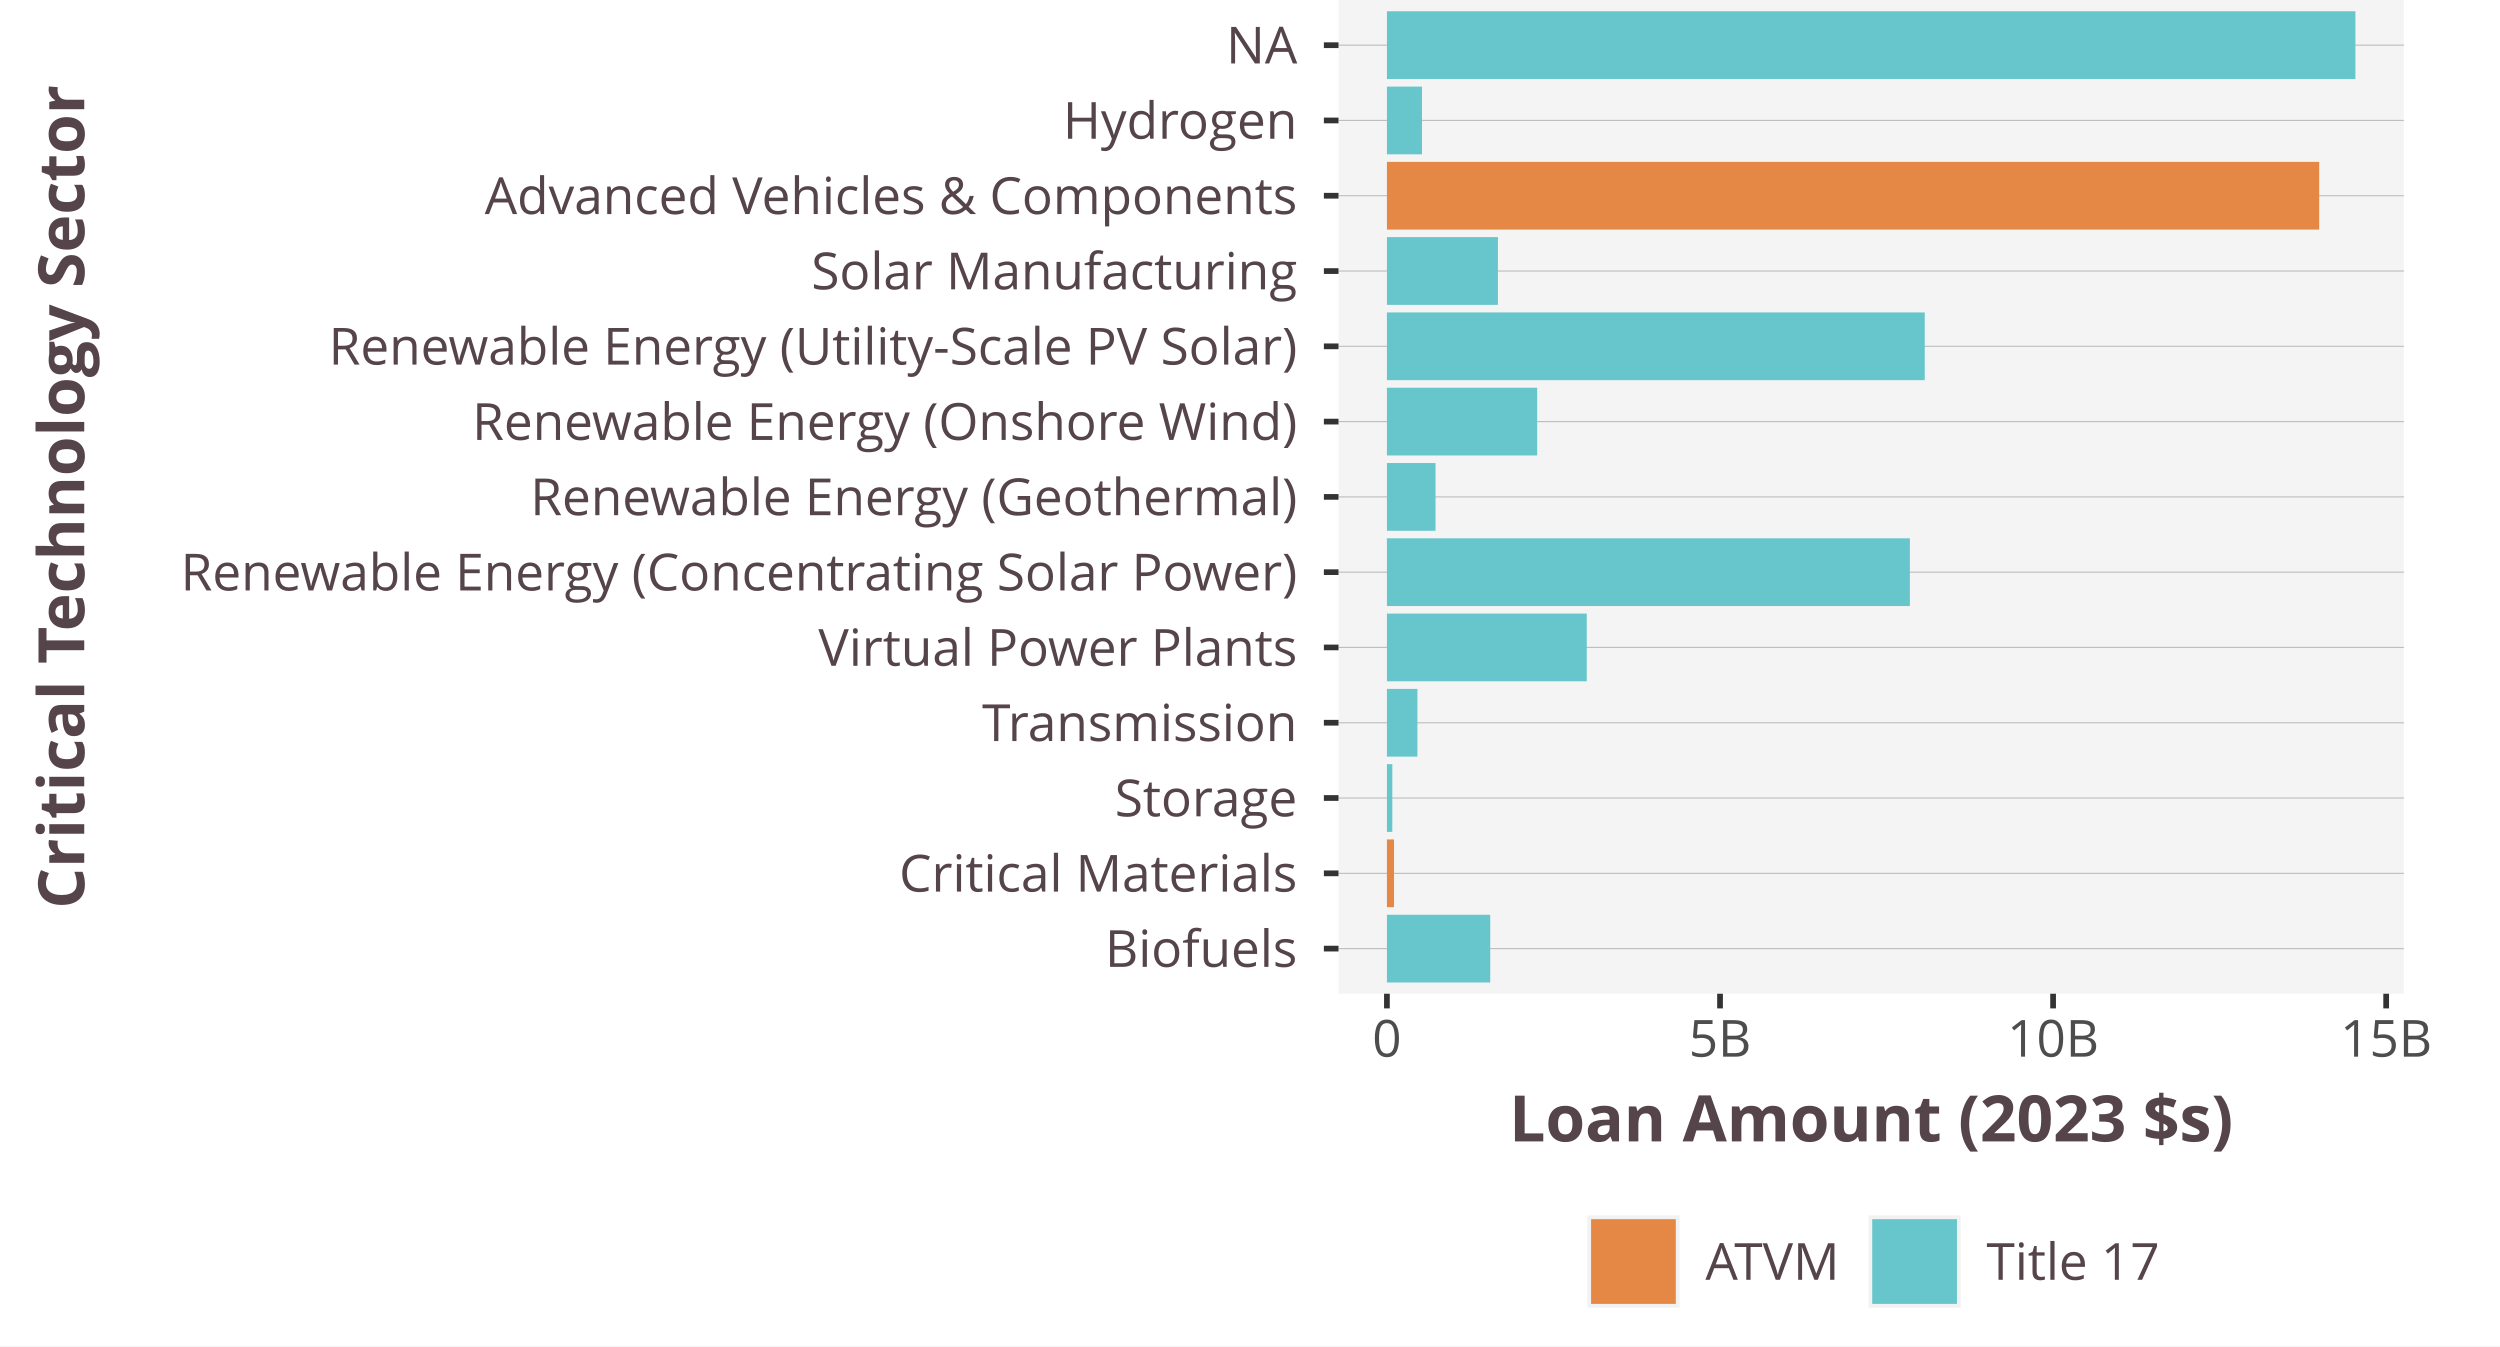
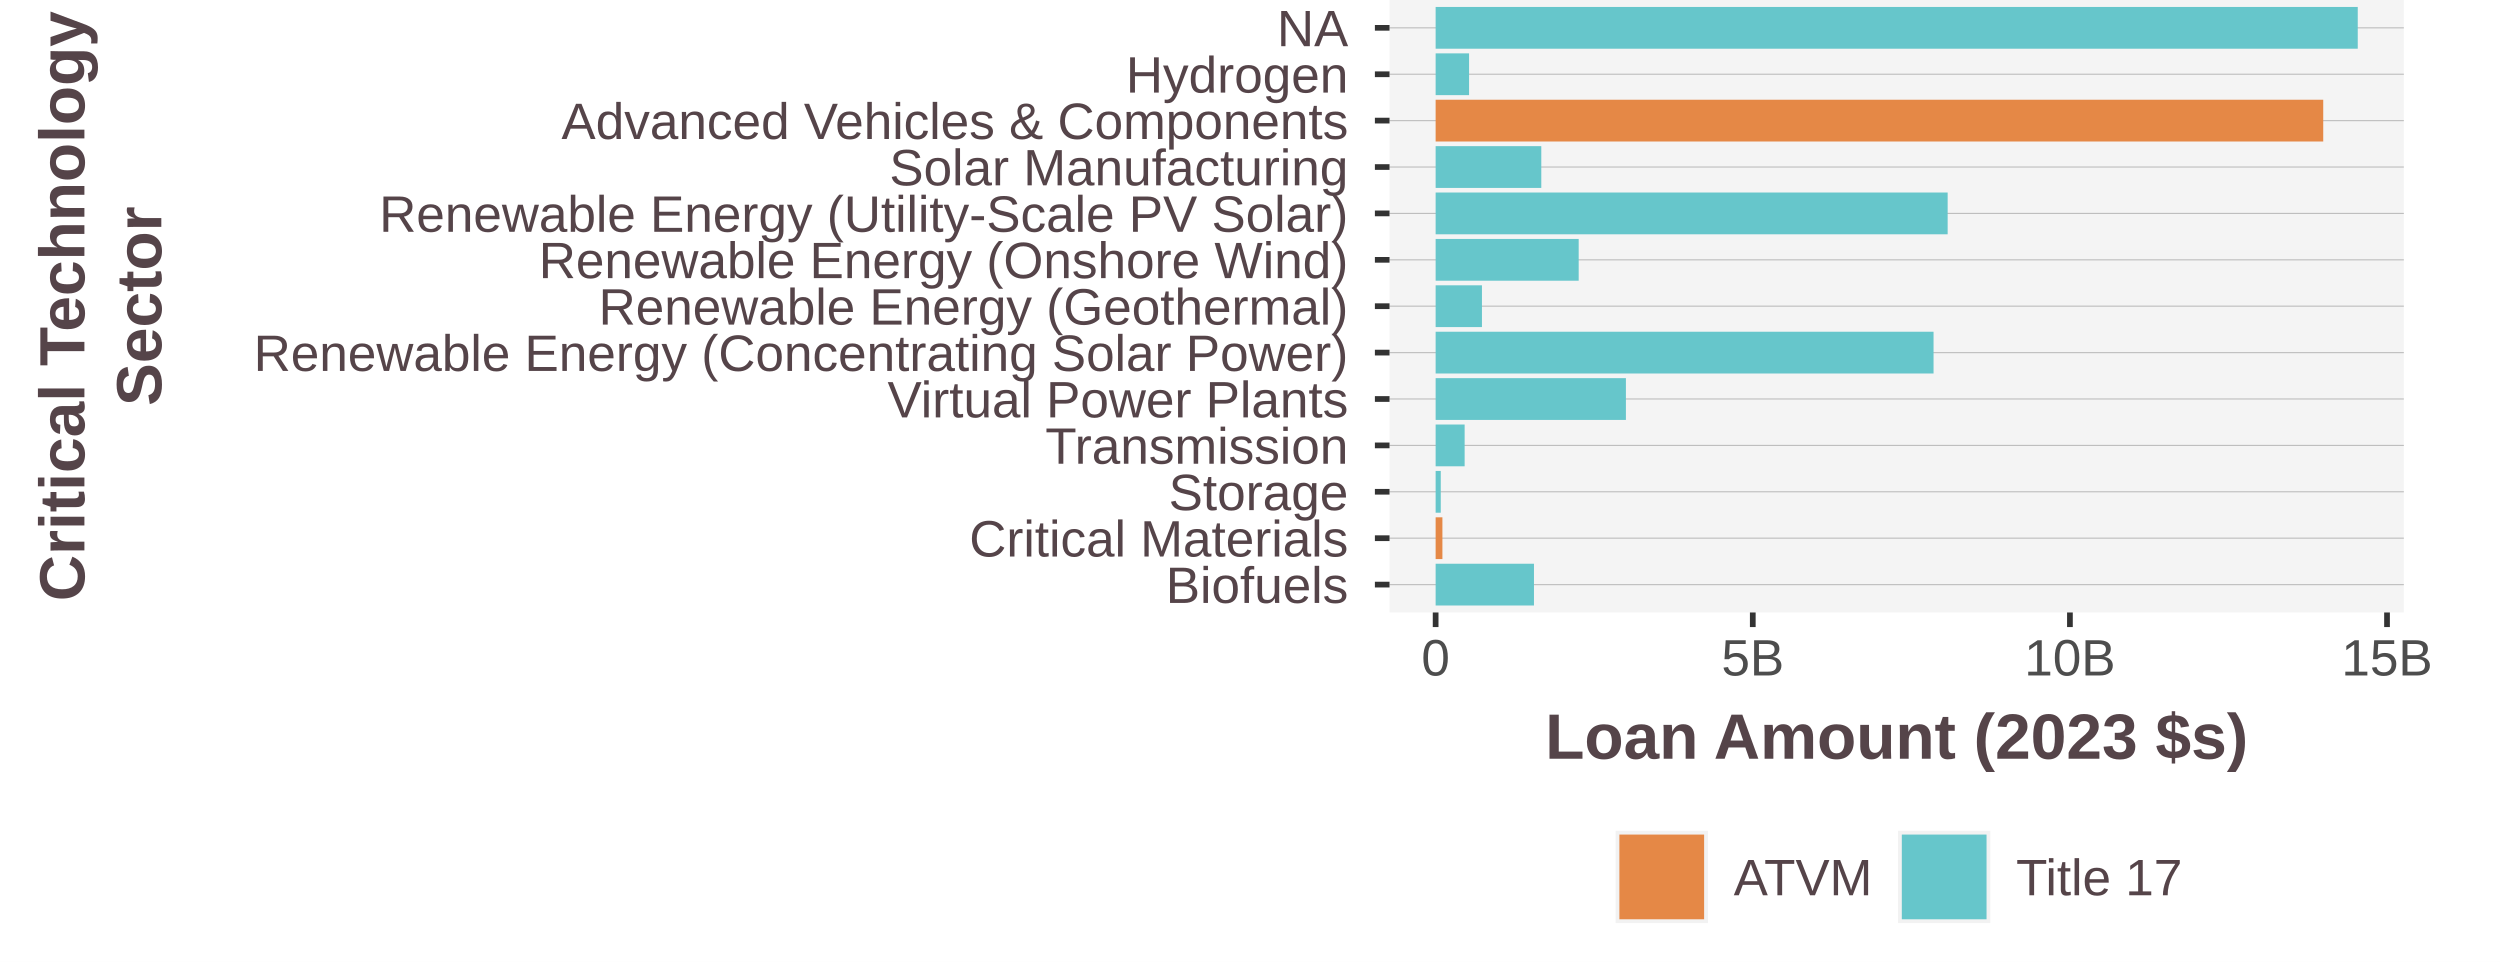
- <svg xmlns="http://www.w3.org/2000/svg" class="svglite" width="468.00pt" height="252.00pt" viewBox="0 0 468.00 252.00">
+ <svg xmlns="http://www.w3.org/2000/svg" class="svglite" width="468.00pt" height="180.00pt" viewBox="0 0 468.00 180.00">
  <defs>
    <style type="text/css">
    .svglite line, .svglite polyline, .svglite polygon, .svglite path, .svglite rect, .svglite circle {
      fill: none;
      stroke: #000000;
      stroke-linecap: round;
      stroke-linejoin: round;
      stroke-miterlimit: 10.00;
    }
    .svglite text {
      white-space: pre;
    }
  </style>
  </defs>
  <rect width="100%" height="100%" style="stroke: none; fill: #FFFFFF;" />
  <defs>
-     <clipPath id="cpMC4wMHw0NjguMDB8MC4wMHwyNTIuMDA=">
-       <rect x="0.00" y="0.00" width="468.00" height="252.00" />
+     <clipPath id="cpMC4wMHw0NjguMDB8MC4wMHwxODAuMDA=">
+       <rect x="0.00" y="0.00" width="468.00" height="180.00" />
    </clipPath>
  </defs>
-   <g clip-path="url(#cpMC4wMHw0NjguMDB8MC4wMHwyNTIuMDA=)">
-     <rect x="0.00" y="-0" width="468.00" height="252.00" style="stroke-width: 1.07; stroke: #FFFFFF; fill: #FFFFFF;" />
+   <g clip-path="url(#cpMC4wMHw0NjguMDB8MC4wMHwxODAuMDA=)">
+     <rect x="0.00" y="0.00" width="468.00" height="180.00" style="stroke-width: 1.07; stroke: #FFFFFF; fill: #FFFFFF;" />
  </g>
  <defs>
-     <clipPath id="cpMjUwLjU3fDQ1MC4wMHwwLjAwfDE4Ni4wMw==">
-       <rect x="250.57" y="0.00" width="199.43" height="186.03" />
+     <clipPath id="cpMjYwLjEyfDQ1MC4wMHwwLjAwfDExNC42NQ==">
+       <rect x="260.12" y="0.00" width="189.88" height="114.65" />
    </clipPath>
  </defs>
-   <g clip-path="url(#cpMjUwLjU3fDQ1MC4wMHwwLjAwfDE4Ni4wMw==)">
-     <rect x="250.57" y="0.00" width="199.43" height="186.03" style="stroke-width: 1.07; stroke: none; fill: #F4F4F4;" />
-     <polyline points="250.57,177.58 450.00,177.58 " style="stroke-width: 0.21; stroke: #BEBEBE; stroke-linecap: butt;" />
-     <polyline points="250.57,163.49 450.00,163.49 " style="stroke-width: 0.21; stroke: #BEBEBE; stroke-linecap: butt;" />
-     <polyline points="250.57,149.39 450.00,149.39 " style="stroke-width: 0.21; stroke: #BEBEBE; stroke-linecap: butt;" />
-     <polyline points="250.57,135.30 450.00,135.30 " style="stroke-width: 0.21; stroke: #BEBEBE; stroke-linecap: butt;" />
-     <polyline points="250.57,121.20 450.00,121.20 " style="stroke-width: 0.21; stroke: #BEBEBE; stroke-linecap: butt;" />
-     <polyline points="250.57,107.11 450.00,107.11 " style="stroke-width: 0.21; stroke: #BEBEBE; stroke-linecap: butt;" />
-     <polyline points="250.57,93.02 450.00,93.02 " style="stroke-width: 0.21; stroke: #BEBEBE; stroke-linecap: butt;" />
-     <polyline points="250.57,78.92 450.00,78.92 " style="stroke-width: 0.21; stroke: #BEBEBE; stroke-linecap: butt;" />
-     <polyline points="250.57,64.83 450.00,64.83 " style="stroke-width: 0.21; stroke: #BEBEBE; stroke-linecap: butt;" />
-     <polyline points="250.57,50.74 450.00,50.74 " style="stroke-width: 0.21; stroke: #BEBEBE; stroke-linecap: butt;" />
-     <polyline points="250.57,36.64 450.00,36.64 " style="stroke-width: 0.21; stroke: #BEBEBE; stroke-linecap: butt;" />
-     <polyline points="250.57,22.55 450.00,22.55 " style="stroke-width: 0.21; stroke: #BEBEBE; stroke-linecap: butt;" />
-     <polyline points="250.57,8.46 450.00,8.46 " style="stroke-width: 0.21; stroke: #BEBEBE; stroke-linecap: butt;" />
-     <rect x="259.63" y="30.30" width="174.52" height="12.68" style="stroke-width: 1.07; stroke: none; stroke-linecap: butt; stroke-linejoin: miter; fill: #E58846;" />
-     <rect x="259.63" y="157.14" width="1.33" height="12.68" style="stroke-width: 1.07; stroke: none; stroke-linecap: butt; stroke-linejoin: miter; fill: #E58846;" />
-     <rect x="259.63" y="2.11" width="181.30" height="12.68" style="stroke-width: 1.07; stroke: none; stroke-linecap: butt; stroke-linejoin: miter; fill: #66C6CB;" />
-     <rect x="259.63" y="171.24" width="19.34" height="12.68" style="stroke-width: 1.07; stroke: none; stroke-linecap: butt; stroke-linejoin: miter; fill: #66C6CB;" />
-     <rect x="259.63" y="16.21" width="6.57" height="12.68" style="stroke-width: 1.07; stroke: none; stroke-linecap: butt; stroke-linejoin: miter; fill: #66C6CB;" />
-     <rect x="259.63" y="100.77" width="97.90" height="12.68" style="stroke-width: 1.07; stroke: none; stroke-linecap: butt; stroke-linejoin: miter; fill: #66C6CB;" />
-     <rect x="259.63" y="86.68" width="9.10" height="12.68" style="stroke-width: 1.07; stroke: none; stroke-linecap: butt; stroke-linejoin: miter; fill: #66C6CB;" />
-     <rect x="259.63" y="72.58" width="28.13" height="12.68" style="stroke-width: 1.07; stroke: none; stroke-linecap: butt; stroke-linejoin: miter; fill: #66C6CB;" />
-     <rect x="259.63" y="58.49" width="100.68" height="12.68" style="stroke-width: 1.07; stroke: none; stroke-linecap: butt; stroke-linejoin: miter; fill: #66C6CB;" />
-     <rect x="259.63" y="44.39" width="20.78" height="12.68" style="stroke-width: 1.07; stroke: none; stroke-linecap: butt; stroke-linejoin: miter; fill: #66C6CB;" />
-     <rect x="259.63" y="143.05" width="1.01" height="12.68" style="stroke-width: 1.07; stroke: none; stroke-linecap: butt; stroke-linejoin: miter; fill: #66C6CB;" />
-     <rect x="259.63" y="128.96" width="5.71" height="12.68" style="stroke-width: 1.07; stroke: none; stroke-linecap: butt; stroke-linejoin: miter; fill: #66C6CB;" />
-     <rect x="259.63" y="114.86" width="37.41" height="12.68" style="stroke-width: 1.07; stroke: none; stroke-linecap: butt; stroke-linejoin: miter; fill: #66C6CB;" />
+   <g clip-path="url(#cpMjYwLjEyfDQ1MC4wMHwwLjAwfDExNC42NQ==)">
+     <rect x="260.12" y="0.00" width="189.88" height="114.65" style="stroke-width: 1.07; stroke: none; fill: #F4F4F4;" />
+     <polyline points="260.12,109.44 450.00,109.44 " style="stroke-width: 0.21; stroke: #BEBEBE; stroke-linecap: butt;" />
+     <polyline points="260.12,100.75 450.00,100.75 " style="stroke-width: 0.21; stroke: #BEBEBE; stroke-linecap: butt;" />
+     <polyline points="260.12,92.06 450.00,92.06 " style="stroke-width: 0.21; stroke: #BEBEBE; stroke-linecap: butt;" />
+     <polyline points="260.12,83.38 450.00,83.38 " style="stroke-width: 0.21; stroke: #BEBEBE; stroke-linecap: butt;" />
+     <polyline points="260.12,74.69 450.00,74.69 " style="stroke-width: 0.21; stroke: #BEBEBE; stroke-linecap: butt;" />
+     <polyline points="260.12,66.01 450.00,66.01 " style="stroke-width: 0.21; stroke: #BEBEBE; stroke-linecap: butt;" />
+     <polyline points="260.12,57.32 450.00,57.32 " style="stroke-width: 0.21; stroke: #BEBEBE; stroke-linecap: butt;" />
+     <polyline points="260.12,48.64 450.00,48.64 " style="stroke-width: 0.21; stroke: #BEBEBE; stroke-linecap: butt;" />
+     <polyline points="260.12,39.95 450.00,39.95 " style="stroke-width: 0.21; stroke: #BEBEBE; stroke-linecap: butt;" />
+     <polyline points="260.12,31.27 450.00,31.27 " style="stroke-width: 0.21; stroke: #BEBEBE; stroke-linecap: butt;" />
+     <polyline points="260.12,22.58 450.00,22.58 " style="stroke-width: 0.21; stroke: #BEBEBE; stroke-linecap: butt;" />
+     <polyline points="260.12,13.90 450.00,13.90 " style="stroke-width: 0.21; stroke: #BEBEBE; stroke-linecap: butt;" />
+     <polyline points="260.12,5.21 450.00,5.21 " style="stroke-width: 0.21; stroke: #BEBEBE; stroke-linecap: butt;" />
+     <rect x="268.75" y="18.67" width="166.16" height="7.82" style="stroke-width: 1.07; stroke: none; stroke-linecap: butt; stroke-linejoin: miter; fill: #E58846;" />
+     <rect x="268.75" y="96.84" width="1.27" height="7.82" style="stroke-width: 1.07; stroke: none; stroke-linecap: butt; stroke-linejoin: miter; fill: #E58846;" />
+     <rect x="268.75" y="1.30" width="172.62" height="7.82" style="stroke-width: 1.07; stroke: none; stroke-linecap: butt; stroke-linejoin: miter; fill: #66C6CB;" />
+     <rect x="268.75" y="105.53" width="18.41" height="7.82" style="stroke-width: 1.07; stroke: none; stroke-linecap: butt; stroke-linejoin: miter; fill: #66C6CB;" />
+     <rect x="268.75" y="9.99" width="6.26" height="7.82" style="stroke-width: 1.07; stroke: none; stroke-linecap: butt; stroke-linejoin: miter; fill: #66C6CB;" />
+     <rect x="268.75" y="62.10" width="93.21" height="7.82" style="stroke-width: 1.07; stroke: none; stroke-linecap: butt; stroke-linejoin: miter; fill: #66C6CB;" />
+     <rect x="268.75" y="53.41" width="8.67" height="7.82" style="stroke-width: 1.07; stroke: none; stroke-linecap: butt; stroke-linejoin: miter; fill: #66C6CB;" />
+     <rect x="268.75" y="44.73" width="26.78" height="7.82" style="stroke-width: 1.07; stroke: none; stroke-linecap: butt; stroke-linejoin: miter; fill: #66C6CB;" />
+     <rect x="268.75" y="36.04" width="95.85" height="7.82" style="stroke-width: 1.07; stroke: none; stroke-linecap: butt; stroke-linejoin: miter; fill: #66C6CB;" />
+     <rect x="268.75" y="27.36" width="19.78" height="7.82" style="stroke-width: 1.07; stroke: none; stroke-linecap: butt; stroke-linejoin: miter; fill: #66C6CB;" />
+     <rect x="268.75" y="88.16" width="0.96" height="7.82" style="stroke-width: 1.07; stroke: none; stroke-linecap: butt; stroke-linejoin: miter; fill: #66C6CB;" />
+     <rect x="268.75" y="79.47" width="5.43" height="7.82" style="stroke-width: 1.07; stroke: none; stroke-linecap: butt; stroke-linejoin: miter; fill: #66C6CB;" />
+     <rect x="268.75" y="70.79" width="35.62" height="7.82" style="stroke-width: 1.07; stroke: none; stroke-linecap: butt; stroke-linejoin: miter; fill: #66C6CB;" />
  </g>
-   <g clip-path="url(#cpMC4wMHw0NjguMDB8MC4wMHwyNTIuMDA=)">
-     <text x="242.85" y="181.00" text-anchor="end" style="font-size: 9.60px;fill: #554449; font-family: &quot;Open Sans&quot;;" textLength="35.86px" lengthAdjust="spacingAndGlyphs">Biofuels</text>
-     <text x="242.85" y="166.91" text-anchor="end" style="font-size: 9.60px;fill: #554449; font-family: &quot;Open Sans&quot;;" textLength="74.46px" lengthAdjust="spacingAndGlyphs">Critical Materials</text>
-     <text x="242.85" y="152.82" text-anchor="end" style="font-size: 9.60px;fill: #554449; font-family: &quot;Open Sans&quot;;" textLength="34.28px" lengthAdjust="spacingAndGlyphs">Storage</text>
-     <text x="242.85" y="138.72" text-anchor="end" style="font-size: 9.60px;fill: #554449; font-family: &quot;Open Sans&quot;;" textLength="59.49px" lengthAdjust="spacingAndGlyphs">Transmission</text>
-     <text x="242.85" y="124.63" text-anchor="end" style="font-size: 9.60px;fill: #554449; font-family: &quot;Open Sans&quot;;" textLength="89.74px" lengthAdjust="spacingAndGlyphs">Virtual Power Plants</text>
-     <text x="242.85" y="110.53" text-anchor="end" style="font-size: 9.60px;fill: #554449; font-family: &quot;Open Sans&quot;;" textLength="209.25px" lengthAdjust="spacingAndGlyphs">Renewable Energy (Concentrating Solar Power)</text>
-     <text x="242.85" y="96.44" text-anchor="end" style="font-size: 9.60px;fill: #554449; font-family: &quot;Open Sans&quot;;" textLength="143.52px" lengthAdjust="spacingAndGlyphs">Renewable Energy (Geothermal)</text>
-     <text x="242.85" y="82.35" text-anchor="end" style="font-size: 9.60px;fill: #554449; font-family: &quot;Open Sans&quot;;" textLength="154.55px" lengthAdjust="spacingAndGlyphs">Renewable Energy (Onshore Wind)</text>
-     <text x="242.85" y="68.25" text-anchor="end" style="font-size: 9.60px;fill: #554449; font-family: &quot;Open Sans&quot;;" textLength="181.28px" lengthAdjust="spacingAndGlyphs">Renewable Energy (Utility-Scale PV Solar)</text>
-     <text x="242.85" y="54.16" text-anchor="end" style="font-size: 9.60px;fill: #554449; font-family: &quot;Open Sans&quot;;" textLength="90.77px" lengthAdjust="spacingAndGlyphs">Solar Manufacturing</text>
-     <text x="242.85" y="40.07" text-anchor="end" style="font-size: 9.60px;fill: #554449; font-family: &quot;Open Sans&quot;;" textLength="152.07px" lengthAdjust="spacingAndGlyphs">Advanced Vehicles &amp; Components</text>
-     <text x="242.85" y="25.97" text-anchor="end" style="font-size: 9.60px;fill: #554449; font-family: &quot;Open Sans&quot;;" textLength="43.90px" lengthAdjust="spacingAndGlyphs">Hydrogen</text>
-     <text x="242.85" y="11.88" text-anchor="end" style="font-size: 9.60px;fill: #554449; font-family: &quot;Open Sans&quot;;" textLength="13.28px" lengthAdjust="spacingAndGlyphs">NA</text>
-     <polyline points="247.83,177.58 250.57,177.58 " style="stroke-width: 1.07; stroke: #333333; stroke-linecap: butt;" />
-     <polyline points="247.83,163.49 250.57,163.49 " style="stroke-width: 1.07; stroke: #333333; stroke-linecap: butt;" />
-     <polyline points="247.83,149.39 250.57,149.39 " style="stroke-width: 1.07; stroke: #333333; stroke-linecap: butt;" />
-     <polyline points="247.83,135.30 250.57,135.30 " style="stroke-width: 1.07; stroke: #333333; stroke-linecap: butt;" />
-     <polyline points="247.83,121.20 250.57,121.20 " style="stroke-width: 1.07; stroke: #333333; stroke-linecap: butt;" />
-     <polyline points="247.83,107.11 250.57,107.11 " style="stroke-width: 1.07; stroke: #333333; stroke-linecap: butt;" />
-     <polyline points="247.83,93.02 250.57,93.02 " style="stroke-width: 1.07; stroke: #333333; stroke-linecap: butt;" />
-     <polyline points="247.83,78.92 250.57,78.92 " style="stroke-width: 1.07; stroke: #333333; stroke-linecap: butt;" />
-     <polyline points="247.83,64.83 250.57,64.83 " style="stroke-width: 1.07; stroke: #333333; stroke-linecap: butt;" />
-     <polyline points="247.83,50.74 250.57,50.74 " style="stroke-width: 1.07; stroke: #333333; stroke-linecap: butt;" />
-     <polyline points="247.83,36.64 250.57,36.64 " style="stroke-width: 1.07; stroke: #333333; stroke-linecap: butt;" />
-     <polyline points="247.83,22.55 250.57,22.55 " style="stroke-width: 1.07; stroke: #333333; stroke-linecap: butt;" />
-     <polyline points="247.83,8.46 250.57,8.46 " style="stroke-width: 1.07; stroke: #333333; stroke-linecap: butt;" />
-     <polyline points="259.63,188.77 259.63,186.03 " style="stroke-width: 1.07; stroke: #333333; stroke-linecap: butt;" />
-     <polyline points="321.99,188.77 321.99,186.03 " style="stroke-width: 1.07; stroke: #333333; stroke-linecap: butt;" />
-     <polyline points="384.34,188.77 384.34,186.03 " style="stroke-width: 1.07; stroke: #333333; stroke-linecap: butt;" />
-     <polyline points="446.69,188.77 446.69,186.03 " style="stroke-width: 1.07; stroke: #333333; stroke-linecap: butt;" />
-     <text x="259.63" y="197.81" text-anchor="middle" style="font-size: 9.60px;fill: #4D4D4D; font-family: &quot;Open Sans&quot;;" textLength="5.49px" lengthAdjust="spacingAndGlyphs">0</text>
-     <text x="321.99" y="197.81" text-anchor="middle" style="font-size: 9.60px;fill: #4D4D4D; font-family: &quot;Open Sans&quot;;" textLength="11.68px" lengthAdjust="spacingAndGlyphs">5B</text>
-     <text x="384.34" y="197.81" text-anchor="middle" style="font-size: 9.60px;fill: #4D4D4D; font-family: &quot;Open Sans&quot;;" textLength="17.16px" lengthAdjust="spacingAndGlyphs">10B</text>
-     <text x="446.69" y="197.81" text-anchor="middle" style="font-size: 9.60px;fill: #4D4D4D; font-family: &quot;Open Sans&quot;;" textLength="17.16px" lengthAdjust="spacingAndGlyphs">15B</text>
-     <text x="350.28" y="213.67" text-anchor="middle" style="font-size: 12.00px; font-weight: bold;fill: #554449; font-family: &quot;Open Sans&quot;;" textLength="135.61px" lengthAdjust="spacingAndGlyphs">Loan Amount (2023 $s)</text>
-     <text transform="translate(15.77,93.02) rotate(-90)" text-anchor="middle" style="font-size: 12.00px; font-weight: bold;fill: #554449; font-family: &quot;Open Sans&quot;;" textLength="155.05px" lengthAdjust="spacingAndGlyphs">Critical Technology Sector</text>
-     <rect x="294.31" y="227.52" width="111.95" height="17.28" style="stroke-width: 1.07; stroke: none; fill: #FFFFFF;" />
-     <rect x="297.14" y="227.52" width="17.28" height="17.28" style="stroke-width: 1.07; stroke: none; fill: #F2F2F2;" />
-     <rect x="297.85" y="228.23" width="15.86" height="15.86" style="stroke-width: 1.07; stroke: none; stroke-linecap: butt; stroke-linejoin: miter; fill: #E58846;" />
-     <rect x="349.77" y="227.52" width="17.28" height="17.28" style="stroke-width: 1.07; stroke: none; fill: #F2F2F2;" />
-     <rect x="350.48" y="228.23" width="15.86" height="15.86" style="stroke-width: 1.07; stroke: none; stroke-linecap: butt; stroke-linejoin: miter; fill: #66C6CB;" />
-     <text x="319.25" y="239.58" style="font-size: 9.60px;fill: #554449; font-family: &quot;Open Sans&quot;;" textLength="25.69px" lengthAdjust="spacingAndGlyphs">ATVM</text>
-     <text x="371.87" y="239.58" style="font-size: 9.60px;fill: #554449; font-family: &quot;Open Sans&quot;;" textLength="32.39px" lengthAdjust="spacingAndGlyphs">Title 17</text>
+   <g clip-path="url(#cpMC4wMHw0NjguMDB8MC4wMHwxODAuMDA=)">
+     <text x="252.40" y="112.87" text-anchor="end" style="font-size: 9.60px;fill: #554449; font-family: &quot;Arial&quot;;" textLength="34.12px" lengthAdjust="spacingAndGlyphs">Biofuels</text>
+     <text x="252.40" y="104.18" text-anchor="end" style="font-size: 9.60px;fill: #554449; font-family: &quot;Arial&quot;;" textLength="70.89px" lengthAdjust="spacingAndGlyphs">Critical Materials</text>
+     <text x="252.40" y="95.50" text-anchor="end" style="font-size: 9.60px;fill: #554449; font-family: &quot;Arial&quot;;" textLength="33.60px" lengthAdjust="spacingAndGlyphs">Storage</text>
+     <text x="252.40" y="86.81" text-anchor="end" style="font-size: 9.60px;fill: #554449; font-family: &quot;Arial&quot;;" textLength="56.69px" lengthAdjust="spacingAndGlyphs">Transmission</text>
+     <text x="252.40" y="78.13" text-anchor="end" style="font-size: 9.60px;fill: #554449; font-family: &quot;Arial&quot;;" textLength="86.18px" lengthAdjust="spacingAndGlyphs">Virtual Power Plants</text>
+     <text x="252.40" y="69.44" text-anchor="end" style="font-size: 9.60px;fill: #554449; font-family: &quot;Arial&quot;;" textLength="204.74px" lengthAdjust="spacingAndGlyphs">Renewable Energy (Concentrating Solar Power)</text>
+     <text x="252.40" y="60.76" text-anchor="end" style="font-size: 9.60px;fill: #554449; font-family: &quot;Arial&quot;;" textLength="140.23px" lengthAdjust="spacingAndGlyphs">Renewable Energy (Geothermal)</text>
+     <text x="252.40" y="52.07" text-anchor="end" style="font-size: 9.60px;fill: #554449; font-family: &quot;Arial&quot;;" textLength="151.42px" lengthAdjust="spacingAndGlyphs">Renewable Energy (Onshore Wind)</text>
+     <text x="252.40" y="43.39" text-anchor="end" style="font-size: 9.60px;fill: #554449; font-family: &quot;Arial&quot;;" textLength="181.25px" lengthAdjust="spacingAndGlyphs">Renewable Energy (Utility-Scale PV Solar)</text>
+     <text x="252.40" y="34.70" text-anchor="end" style="font-size: 9.60px;fill: #554449; font-family: &quot;Arial&quot;;" textLength="85.85px" lengthAdjust="spacingAndGlyphs">Solar Manufacturing</text>
+     <text x="252.40" y="26.02" text-anchor="end" style="font-size: 9.60px;fill: #554449; font-family: &quot;Arial&quot;;" textLength="147.15px" lengthAdjust="spacingAndGlyphs">Advanced Vehicles &amp; Components</text>
+     <text x="252.40" y="17.33" text-anchor="end" style="font-size: 9.60px;fill: #554449; font-family: &quot;Arial&quot;;" textLength="41.59px" lengthAdjust="spacingAndGlyphs">Hydrogen</text>
+     <text x="252.40" y="8.65" text-anchor="end" style="font-size: 9.60px;fill: #554449; font-family: &quot;Arial&quot;;" textLength="13.32px" lengthAdjust="spacingAndGlyphs">NA</text>
+     <polyline points="257.38,109.44 260.12,109.44 " style="stroke-width: 1.07; stroke: #333333; stroke-linecap: butt;" />
+     <polyline points="257.38,100.75 260.12,100.75 " style="stroke-width: 1.07; stroke: #333333; stroke-linecap: butt;" />
+     <polyline points="257.38,92.06 260.12,92.06 " style="stroke-width: 1.07; stroke: #333333; stroke-linecap: butt;" />
+     <polyline points="257.38,83.38 260.12,83.38 " style="stroke-width: 1.07; stroke: #333333; stroke-linecap: butt;" />
+     <polyline points="257.38,74.69 260.12,74.69 " style="stroke-width: 1.07; stroke: #333333; stroke-linecap: butt;" />
+     <polyline points="257.38,66.01 260.12,66.01 " style="stroke-width: 1.07; stroke: #333333; stroke-linecap: butt;" />
+     <polyline points="257.38,57.32 260.12,57.32 " style="stroke-width: 1.07; stroke: #333333; stroke-linecap: butt;" />
+     <polyline points="257.38,48.64 260.12,48.64 " style="stroke-width: 1.07; stroke: #333333; stroke-linecap: butt;" />
+     <polyline points="257.38,39.95 260.12,39.95 " style="stroke-width: 1.07; stroke: #333333; stroke-linecap: butt;" />
+     <polyline points="257.38,31.27 260.12,31.27 " style="stroke-width: 1.07; stroke: #333333; stroke-linecap: butt;" />
+     <polyline points="257.38,22.58 260.12,22.58 " style="stroke-width: 1.07; stroke: #333333; stroke-linecap: butt;" />
+     <polyline points="257.38,13.90 260.12,13.90 " style="stroke-width: 1.07; stroke: #333333; stroke-linecap: butt;" />
+     <polyline points="257.38,5.21 260.12,5.21 " style="stroke-width: 1.07; stroke: #333333; stroke-linecap: butt;" />
+     <polyline points="268.75,117.39 268.75,114.65 " style="stroke-width: 1.07; stroke: #333333; stroke-linecap: butt;" />
+     <polyline points="328.12,117.39 328.12,114.65 " style="stroke-width: 1.07; stroke: #333333; stroke-linecap: butt;" />
+     <polyline points="387.49,117.39 387.49,114.65 " style="stroke-width: 1.07; stroke: #333333; stroke-linecap: butt;" />
+     <polyline points="446.85,117.39 446.85,114.65 " style="stroke-width: 1.07; stroke: #333333; stroke-linecap: butt;" />
+     <text x="268.75" y="126.45" text-anchor="middle" style="font-size: 9.60px;fill: #4D4D4D; font-family: &quot;Arial&quot;;" textLength="5.34px" lengthAdjust="spacingAndGlyphs">0</text>
+     <text x="328.12" y="126.45" text-anchor="middle" style="font-size: 9.60px;fill: #4D4D4D; font-family: &quot;Arial&quot;;" textLength="11.73px" lengthAdjust="spacingAndGlyphs">5B</text>
+     <text x="387.49" y="126.45" text-anchor="middle" style="font-size: 9.60px;fill: #4D4D4D; font-family: &quot;Arial&quot;;" textLength="17.06px" lengthAdjust="spacingAndGlyphs">10B</text>
+     <text x="446.85" y="126.45" text-anchor="middle" style="font-size: 9.60px;fill: #4D4D4D; font-family: &quot;Arial&quot;;" textLength="17.06px" lengthAdjust="spacingAndGlyphs">15B</text>
+     <text x="355.06" y="142.04" text-anchor="middle" style="font-size: 12.00px; font-weight: bold;fill: #554449; font-family: &quot;Arial&quot;;" textLength="131.58px" lengthAdjust="spacingAndGlyphs">Loan Amount (2023 $s)</text>
+     <text transform="translate(15.80,57.32) rotate(-90)" text-anchor="middle" style="font-size: 12.00px; font-weight: bold;fill: #554449; font-family: &quot;Arial&quot;;" textLength="110.46px" lengthAdjust="spacingAndGlyphs">Critical Technology</text>
+     <text transform="translate(30.20,57.32) rotate(-90)" text-anchor="middle" style="font-size: 12.00px; font-weight: bold;fill: #554449; font-family: &quot;Arial&quot;;" textLength="37.35px" lengthAdjust="spacingAndGlyphs">Sector</text>
+     <rect x="299.61" y="155.52" width="110.90" height="17.28" style="stroke-width: 1.07; stroke: none; fill: #FFFFFF;" />
+     <rect x="302.45" y="155.52" width="17.28" height="17.28" style="stroke-width: 1.07; stroke: none; fill: #F2F2F2;" />
+     <rect x="303.15" y="156.23" width="15.86" height="15.86" style="stroke-width: 1.07; stroke: none; stroke-linecap: butt; stroke-linejoin: miter; fill: #E58846;" />
+     <rect x="355.31" y="155.52" width="17.28" height="17.28" style="stroke-width: 1.07; stroke: none; fill: #F2F2F2;" />
+     <rect x="356.02" y="156.23" width="15.86" height="15.86" style="stroke-width: 1.07; stroke: none; stroke-linecap: butt; stroke-linejoin: miter; fill: #66C6CB;" />
+     <text x="324.55" y="167.59" style="font-size: 9.60px;fill: #554449; font-family: &quot;Arial&quot;;" textLength="25.93px" lengthAdjust="spacingAndGlyphs">ATVM</text>
+     <text x="377.41" y="167.59" style="font-size: 9.60px;fill: #554449; font-family: &quot;Arial&quot;;" textLength="31.10px" lengthAdjust="spacingAndGlyphs">Title 17</text>
  </g>
</svg>
